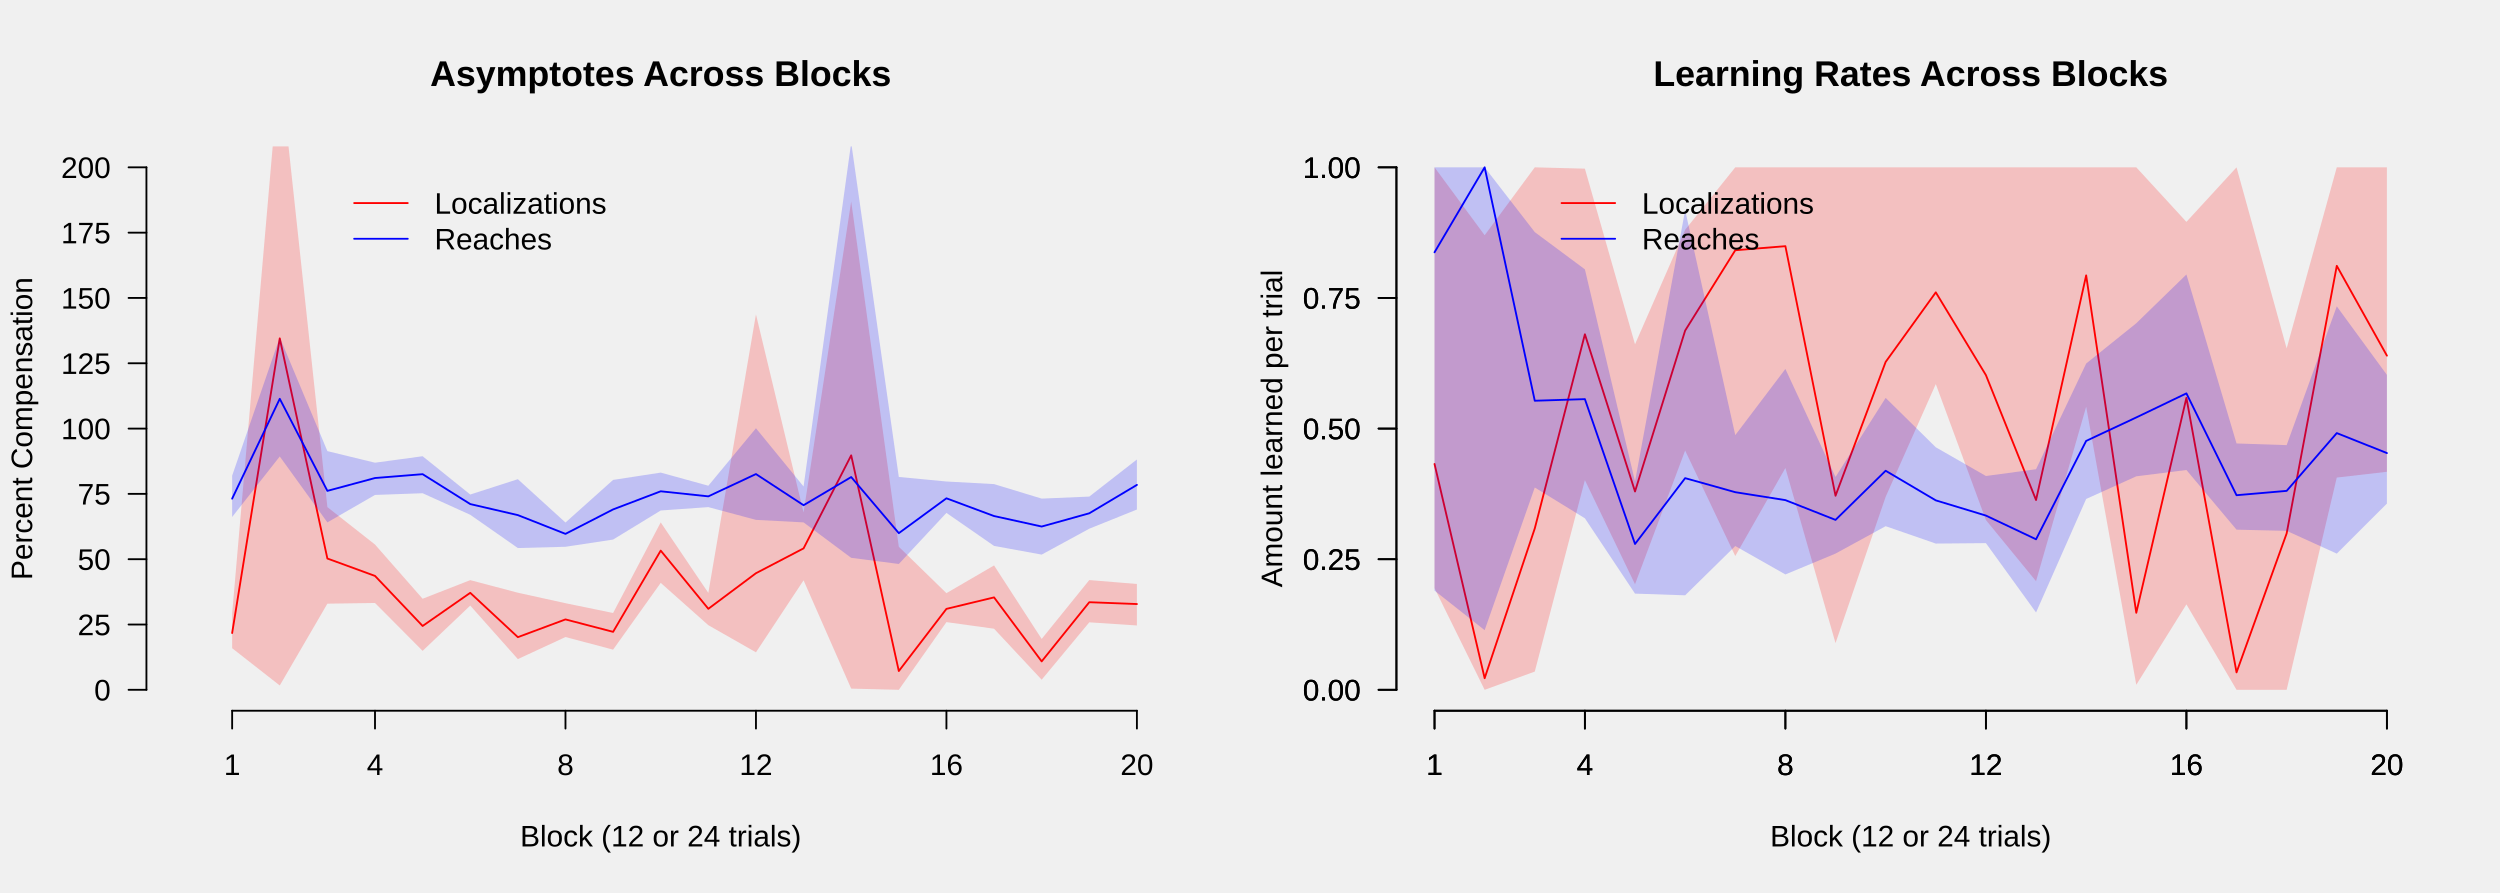
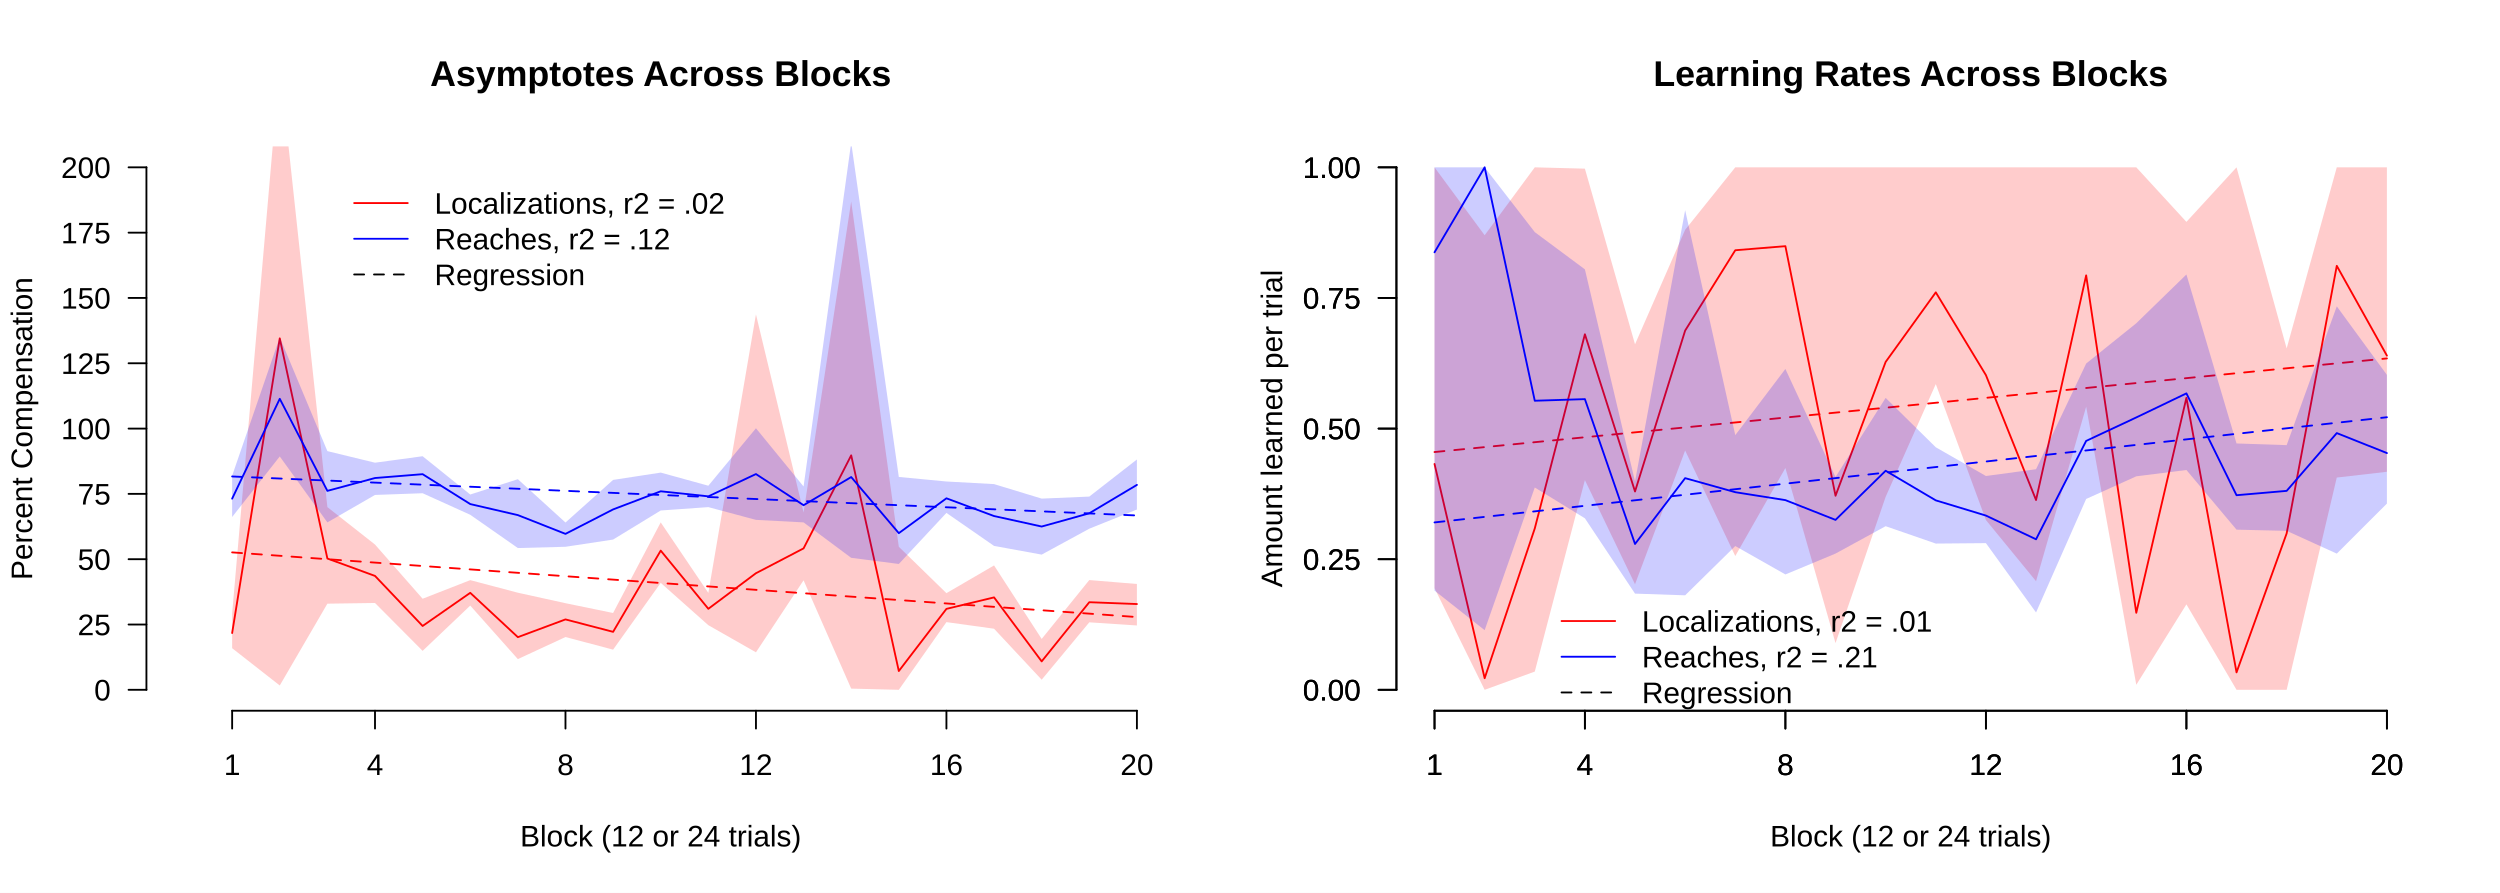
- <svg xmlns="http://www.w3.org/2000/svg" class="svglite" width="1008.00pt" height="360.00pt" viewBox="0 0 1008.00 360.00" version="1.1" id="svg259">
-   <defs id="defs4">
-     <style type="text/css" id="style2">
+ <svg xmlns="http://www.w3.org/2000/svg" class="svglite" width="1008.00pt" height="360.00pt" viewBox="0 0 1008.00 360.00">
+   <defs>
+     <style type="text/css">
    .svglite line, .svglite polyline, .svglite polygon, .svglite path, .svglite rect, .svglite circle {
      fill: none;
      stroke: #000000;
      stroke-linecap: round;
      stroke-linejoin: round;
      stroke-miterlimit: 10.00;
    }
    .svglite text {
      white-space: pre;
    }
  </style>
  </defs>
-   <defs id="defs11">
+   <rect width="100%" height="100%" style="stroke: none; fill: #FFFFFF;" />
+   <defs>
    <clipPath id="cpMC4wMHwxMDA4LjAwfDAuMDB8MzYwLjAw">
-       <rect x="0.00" y="0.00" width="1008.00" height="360.00" id="rect8" />
+       <rect x="0.00" y="0.00" width="1008.00" height="360.00" />
    </clipPath>
  </defs>
-   <g clip-path="url(#cpMC4wMHwxMDA4LjAwfDAuMDB8MzYwLjAw)" id="g13" />
-   <defs id="defs18">
+   <g clip-path="url(#cpMC4wMHwxMDA4LjAwfDAuMDB8MzYwLjAw)">
+ </g>
+   <defs>
    <clipPath id="cpNTkuMDR8NDczLjc2fDU5LjA0fDI4Ni41Ng==">
-       <rect x="59.04" y="59.04" width="414.72" height="227.52" id="rect15" />
+       <rect x="59.04" y="59.04" width="414.72" height="227.52" />
    </clipPath>
  </defs>
-   <g clip-path="url(#cpNTkuMDR8NDczLjc2fDU5LjA0fDI4Ni41Ng==)" id="g22">
-     <polyline points="93.60,255.23 112.80,136.44 132.00,225.20 151.20,232.21 170.40,252.39 189.60,239.03 208.80,256.90 228.00,249.75 247.20,254.76 266.40,222.01 285.60,245.47 304.80,231.12 324.00,221.11 343.20,183.60 362.40,270.56 381.60,245.50 400.80,240.87 420.00,266.67 439.20,242.81 458.40,243.55 " style="stroke-width: 0.75; stroke: #FF0000;" id="polyline20" />
+   <g clip-path="url(#cpNTkuMDR8NDczLjc2fDU5LjA0fDI4Ni41Ng==)">
+     <polyline points="93.60,255.23 112.80,136.44 132.00,225.20 151.20,232.21 170.40,252.39 189.60,239.03 208.80,256.90 228.00,249.75 247.20,254.76 266.40,222.01 285.60,245.47 304.80,231.12 324.00,221.11 343.20,183.60 362.40,270.56 381.60,245.50 400.80,240.87 420.00,266.67 439.20,242.81 458.40,243.55 " style="stroke-width: 0.75; stroke: #FF0000;" />
  </g>
-   <defs id="defs27">
+   <defs>
    <clipPath id="cpMC4wMHw1MDQuMDB8MC4wMHwzNjAuMDA=">
-       <rect x="0.00" y="0.00" width="504.00" height="360.00" id="rect24" />
+       <rect x="0.00" y="0.00" width="504.00" height="360.00" />
    </clipPath>
  </defs>
-   <g clip-path="url(#cpMC4wMHw1MDQuMDB8MC4wMHwzNjAuMDA=)" id="g35">
-     <text x="266.40" y="34.67" text-anchor="middle" style="font-size: 14.40px; font-weight: bold; font-family: &quot;Arial&quot;;" textLength="185.86px" lengthAdjust="spacingAndGlyphs" id="text29">Asymptotes Across Blocks</text>
-     <text x="266.40" y="341.28" text-anchor="middle" style="font-size: 12.00px; font-family: &quot;Arial&quot;;" textLength="113.39px" lengthAdjust="spacingAndGlyphs" id="text31">Block (12 or 24 trials)</text>
-     <text transform="translate(12.96,172.80) rotate(-90)" text-anchor="middle" style="font-size: 12.00px; font-family: &quot;Arial&quot;;" textLength="122.09px" lengthAdjust="spacingAndGlyphs" id="text33">Percent Compensation</text>
+   <g clip-path="url(#cpMC4wMHw1MDQuMDB8MC4wMHwzNjAuMDA=)">
+     <text x="266.40" y="34.67" text-anchor="middle" style="font-size: 14.40px; font-weight: bold; font-family: &quot;Arial&quot;;" textLength="185.86px" lengthAdjust="spacingAndGlyphs">Asymptotes Across Blocks</text>
+     <text x="266.40" y="341.28" text-anchor="middle" style="font-size: 12.00px; font-family: &quot;Arial&quot;;" textLength="113.39px" lengthAdjust="spacingAndGlyphs">Block (12 or 24 trials)</text>
+     <text transform="translate(12.96,172.80) rotate(-90)" text-anchor="middle" style="font-size: 12.00px; font-family: &quot;Arial&quot;;" textLength="122.09px" lengthAdjust="spacingAndGlyphs">Percent Compensation</text>
  </g>
-   <g clip-path="url(#cpMC4wMHwxMDA4LjAwfDAuMDB8MzYwLjAw)" id="g101">
-     <line x1="93.60" y1="286.56" x2="458.40" y2="286.56" style="stroke-width: 0.75;" id="line37" />
-     <line x1="93.60" y1="286.56" x2="93.60" y2="293.76" style="stroke-width: 0.75;" id="line39" />
-     <line x1="151.20" y1="286.56" x2="151.20" y2="293.76" style="stroke-width: 0.75;" id="line41" />
-     <line x1="228.00" y1="286.56" x2="228.00" y2="293.76" style="stroke-width: 0.75;" id="line43" />
-     <line x1="304.80" y1="286.56" x2="304.80" y2="293.76" style="stroke-width: 0.75;" id="line45" />
-     <line x1="381.60" y1="286.56" x2="381.60" y2="293.76" style="stroke-width: 0.75;" id="line47" />
-     <line x1="458.40" y1="286.56" x2="458.40" y2="293.76" style="stroke-width: 0.75;" id="line49" />
-     <text x="93.60" y="312.48" text-anchor="middle" style="font-size: 12.00px; font-family: &quot;Arial&quot;;" textLength="6.67px" lengthAdjust="spacingAndGlyphs" id="text51">1</text>
-     <text x="151.20" y="312.48" text-anchor="middle" style="font-size: 12.00px; font-family: &quot;Arial&quot;;" textLength="6.67px" lengthAdjust="spacingAndGlyphs" id="text53">4</text>
-     <text x="228.00" y="312.48" text-anchor="middle" style="font-size: 12.00px; font-family: &quot;Arial&quot;;" textLength="6.67px" lengthAdjust="spacingAndGlyphs" id="text55">8</text>
-     <text x="304.80" y="312.48" text-anchor="middle" style="font-size: 12.00px; font-family: &quot;Arial&quot;;" textLength="13.35px" lengthAdjust="spacingAndGlyphs" id="text57">12</text>
-     <text x="381.60" y="312.48" text-anchor="middle" style="font-size: 12.00px; font-family: &quot;Arial&quot;;" textLength="13.35px" lengthAdjust="spacingAndGlyphs" id="text59">16</text>
-     <text x="458.40" y="312.48" text-anchor="middle" style="font-size: 12.00px; font-family: &quot;Arial&quot;;" textLength="13.35px" lengthAdjust="spacingAndGlyphs" id="text61">20</text>
-     <line x1="59.04" y1="278.13" x2="59.04" y2="67.47" style="stroke-width: 0.75;" id="line63" />
-     <line x1="59.04" y1="278.13" x2="51.84" y2="278.13" style="stroke-width: 0.75;" id="line65" />
-     <line x1="59.04" y1="251.80" x2="51.84" y2="251.80" style="stroke-width: 0.75;" id="line67" />
-     <line x1="59.04" y1="225.47" x2="51.84" y2="225.47" style="stroke-width: 0.75;" id="line69" />
-     <line x1="59.04" y1="199.13" x2="51.84" y2="199.13" style="stroke-width: 0.75;" id="line71" />
-     <line x1="59.04" y1="172.80" x2="51.84" y2="172.80" style="stroke-width: 0.75;" id="line73" />
-     <line x1="59.04" y1="146.47" x2="51.84" y2="146.47" style="stroke-width: 0.75;" id="line75" />
-     <line x1="59.04" y1="120.13" x2="51.84" y2="120.13" style="stroke-width: 0.75;" id="line77" />
-     <line x1="59.04" y1="93.80" x2="51.84" y2="93.80" style="stroke-width: 0.75;" id="line79" />
-     <line x1="59.04" y1="67.47" x2="51.84" y2="67.47" style="stroke-width: 0.75;" id="line81" />
-     <text x="44.64" y="282.43" text-anchor="end" style="font-size: 12.00px; font-family: &quot;Arial&quot;;" textLength="6.67px" lengthAdjust="spacingAndGlyphs" id="text83">0</text>
-     <text x="44.64" y="256.10" text-anchor="end" style="font-size: 12.00px; font-family: &quot;Arial&quot;;" textLength="13.35px" lengthAdjust="spacingAndGlyphs" id="text85">25</text>
-     <text x="44.64" y="229.77" text-anchor="end" style="font-size: 12.00px; font-family: &quot;Arial&quot;;" textLength="13.35px" lengthAdjust="spacingAndGlyphs" id="text87">50</text>
-     <text x="44.64" y="203.43" text-anchor="end" style="font-size: 12.00px; font-family: &quot;Arial&quot;;" textLength="13.35px" lengthAdjust="spacingAndGlyphs" id="text89">75</text>
-     <text x="44.64" y="177.10" text-anchor="end" style="font-size: 12.00px; font-family: &quot;Arial&quot;;" textLength="20.02px" lengthAdjust="spacingAndGlyphs" id="text91">100</text>
-     <text x="44.64" y="150.77" text-anchor="end" style="font-size: 12.00px; font-family: &quot;Arial&quot;;" textLength="20.02px" lengthAdjust="spacingAndGlyphs" id="text93">125</text>
-     <text x="44.64" y="124.43" text-anchor="end" style="font-size: 12.00px; font-family: &quot;Arial&quot;;" textLength="20.02px" lengthAdjust="spacingAndGlyphs" id="text95">150</text>
-     <text x="44.64" y="98.10" text-anchor="end" style="font-size: 12.00px; font-family: &quot;Arial&quot;;" textLength="20.02px" lengthAdjust="spacingAndGlyphs" id="text97">175</text>
-     <text x="44.64" y="71.77" text-anchor="end" style="font-size: 12.00px; font-family: &quot;Arial&quot;;" textLength="20.02px" lengthAdjust="spacingAndGlyphs" id="text99">200</text>
+   <g clip-path="url(#cpMC4wMHwxMDA4LjAwfDAuMDB8MzYwLjAw)">
+     <line x1="93.60" y1="286.56" x2="458.40" y2="286.56" style="stroke-width: 0.75;" />
+     <line x1="93.60" y1="286.56" x2="93.60" y2="293.76" style="stroke-width: 0.75;" />
+     <line x1="151.20" y1="286.56" x2="151.20" y2="293.76" style="stroke-width: 0.75;" />
+     <line x1="228.00" y1="286.56" x2="228.00" y2="293.76" style="stroke-width: 0.75;" />
+     <line x1="304.80" y1="286.56" x2="304.80" y2="293.76" style="stroke-width: 0.75;" />
+     <line x1="381.60" y1="286.56" x2="381.60" y2="293.76" style="stroke-width: 0.75;" />
+     <line x1="458.40" y1="286.56" x2="458.40" y2="293.76" style="stroke-width: 0.75;" />
+     <text x="93.60" y="312.48" text-anchor="middle" style="font-size: 12.00px; font-family: &quot;Arial&quot;;" textLength="6.67px" lengthAdjust="spacingAndGlyphs">1</text>
+     <text x="151.20" y="312.48" text-anchor="middle" style="font-size: 12.00px; font-family: &quot;Arial&quot;;" textLength="6.67px" lengthAdjust="spacingAndGlyphs">4</text>
+     <text x="228.00" y="312.48" text-anchor="middle" style="font-size: 12.00px; font-family: &quot;Arial&quot;;" textLength="6.67px" lengthAdjust="spacingAndGlyphs">8</text>
+     <text x="304.80" y="312.48" text-anchor="middle" style="font-size: 12.00px; font-family: &quot;Arial&quot;;" textLength="13.35px" lengthAdjust="spacingAndGlyphs">12</text>
+     <text x="381.60" y="312.48" text-anchor="middle" style="font-size: 12.00px; font-family: &quot;Arial&quot;;" textLength="13.35px" lengthAdjust="spacingAndGlyphs">16</text>
+     <text x="458.40" y="312.48" text-anchor="middle" style="font-size: 12.00px; font-family: &quot;Arial&quot;;" textLength="13.35px" lengthAdjust="spacingAndGlyphs">20</text>
+     <line x1="59.04" y1="278.13" x2="59.04" y2="67.47" style="stroke-width: 0.75;" />
+     <line x1="59.04" y1="278.13" x2="51.84" y2="278.13" style="stroke-width: 0.75;" />
+     <line x1="59.04" y1="251.80" x2="51.84" y2="251.80" style="stroke-width: 0.75;" />
+     <line x1="59.04" y1="225.47" x2="51.84" y2="225.47" style="stroke-width: 0.75;" />
+     <line x1="59.04" y1="199.13" x2="51.84" y2="199.13" style="stroke-width: 0.75;" />
+     <line x1="59.04" y1="172.80" x2="51.84" y2="172.80" style="stroke-width: 0.75;" />
+     <line x1="59.04" y1="146.47" x2="51.84" y2="146.47" style="stroke-width: 0.75;" />
+     <line x1="59.04" y1="120.13" x2="51.84" y2="120.13" style="stroke-width: 0.75;" />
+     <line x1="59.04" y1="93.80" x2="51.84" y2="93.80" style="stroke-width: 0.75;" />
+     <line x1="59.04" y1="67.47" x2="51.84" y2="67.47" style="stroke-width: 0.75;" />
+     <text x="44.64" y="282.43" text-anchor="end" style="font-size: 12.00px; font-family: &quot;Arial&quot;;" textLength="6.67px" lengthAdjust="spacingAndGlyphs">0</text>
+     <text x="44.64" y="256.10" text-anchor="end" style="font-size: 12.00px; font-family: &quot;Arial&quot;;" textLength="13.35px" lengthAdjust="spacingAndGlyphs">25</text>
+     <text x="44.64" y="229.77" text-anchor="end" style="font-size: 12.00px; font-family: &quot;Arial&quot;;" textLength="13.35px" lengthAdjust="spacingAndGlyphs">50</text>
+     <text x="44.64" y="203.43" text-anchor="end" style="font-size: 12.00px; font-family: &quot;Arial&quot;;" textLength="13.35px" lengthAdjust="spacingAndGlyphs">75</text>
+     <text x="44.64" y="177.10" text-anchor="end" style="font-size: 12.00px; font-family: &quot;Arial&quot;;" textLength="20.02px" lengthAdjust="spacingAndGlyphs">100</text>
+     <text x="44.64" y="150.77" text-anchor="end" style="font-size: 12.00px; font-family: &quot;Arial&quot;;" textLength="20.02px" lengthAdjust="spacingAndGlyphs">125</text>
+     <text x="44.64" y="124.43" text-anchor="end" style="font-size: 12.00px; font-family: &quot;Arial&quot;;" textLength="20.02px" lengthAdjust="spacingAndGlyphs">150</text>
+     <text x="44.64" y="98.10" text-anchor="end" style="font-size: 12.00px; font-family: &quot;Arial&quot;;" textLength="20.02px" lengthAdjust="spacingAndGlyphs">175</text>
+     <text x="44.64" y="71.77" text-anchor="end" style="font-size: 12.00px; font-family: &quot;Arial&quot;;" textLength="20.02px" lengthAdjust="spacingAndGlyphs">200</text>
  </g>
-   <g clip-path="url(#cpNTkuMDR8NDczLjc2fDU5LjA0fDI4Ni41Ng==)" id="g117">
-     <polygon points="93.60,261.35 112.80,276.39 132.00,243.40 151.20,243.12 170.40,262.43 189.60,244.17 208.80,265.75 228.00,256.85 247.20,261.94 266.40,235.01 285.60,252.08 304.80,263.01 324.00,233.98 343.20,277.65 362.40,278.13 381.60,250.84 400.80,253.50 420.00,274.06 439.20,250.92 458.40,252.19 458.40,235.46 439.20,233.88 420.00,257.62 400.80,227.98 381.60,239.16 362.40,220.45 343.20,81.22 324.00,206.63 304.80,126.75 285.60,239.06 266.40,210.63 247.20,247.16 228.00,243.21 208.80,238.98 189.60,233.91 170.40,241.41 151.20,219.56 132.00,204.46 112.80,26.25 93.60,247.36 " style="stroke-width: 0.75; stroke: none; fill: #FF0000; fill-opacity: 0.20;" id="polygon103" />
-     <polyline points="93.60,201.06 112.80,160.80 132.00,197.92 151.20,192.74 170.40,191.19 189.60,203.24 208.80,207.69 228.00,215.26 247.20,205.40 266.40,198.09 285.60,200.13 304.80,191.14 324.00,203.70 343.20,192.35 362.40,214.97 381.60,200.92 400.80,208.07 420.00,212.30 439.20,206.96 458.40,195.51 " style="stroke-width: 0.75; stroke: #0000FF;" id="polyline105" />
-     <polygon points="93.60,208.45 112.80,184.04 132.00,210.63 151.20,199.56 170.40,198.87 189.60,207.56 208.80,220.97 228.00,220.46 247.20,217.55 266.40,205.83 285.60,204.47 304.80,209.61 324.00,210.63 343.20,224.92 362.40,227.39 381.60,206.80 400.80,220.11 420.00,223.62 439.20,213.17 458.40,205.44 458.40,185.26 439.20,200.22 420.00,201.04 400.80,195.19 381.60,194.14 362.40,192.31 343.20,57.51 324.00,196.15 304.80,172.67 285.60,195.84 266.40,190.55 247.20,193.50 228.00,210.68 208.80,193.21 189.60,199.39 170.40,183.95 151.20,186.56 132.00,181.89 112.80,136.00 93.60,191.80 " style="stroke-width: 0.75; stroke: none; fill: #0000FF; fill-opacity: 0.20;" id="polygon107" />
-     <line x1="142.80" y1="81.87" x2="164.40" y2="81.87" style="stroke-width: 0.75; stroke: #FF0000;" id="line109" />
-     <line x1="142.80" y1="96.27" x2="164.40" y2="96.27" style="stroke-width: 0.75; stroke: #0000FF;" id="line111" />
-     <text x="175.20" y="86.17" style="font-size: 12.00px; font-family: &quot;Arial&quot;;" textLength="69.39px" lengthAdjust="spacingAndGlyphs" id="text113">Localizations</text>
-     <text x="175.20" y="100.57" style="font-size: 12.00px; font-family: &quot;Arial&quot;;" textLength="47.38px" lengthAdjust="spacingAndGlyphs" id="text115">Reaches</text>
+   <g clip-path="url(#cpNTkuMDR8NDczLjc2fDU5LjA0fDI4Ni41Ng==)">
+     <polygon points="93.60,261.35 112.80,276.39 132.00,243.40 151.20,243.12 170.40,262.43 189.60,244.17 208.80,265.75 228.00,256.85 247.20,261.94 266.40,235.01 285.60,252.08 304.80,263.01 324.00,233.98 343.20,277.65 362.40,278.13 381.60,250.84 400.80,253.50 420.00,274.06 439.20,250.92 458.40,252.19 458.40,235.46 439.20,233.88 420.00,257.62 400.80,227.98 381.60,239.16 362.40,220.45 343.20,81.22 324.00,206.63 304.80,126.75 285.60,239.06 266.40,210.63 247.20,247.16 228.00,243.21 208.80,238.98 189.60,233.91 170.40,241.41 151.20,219.56 132.00,204.46 112.80,26.25 93.60,247.36 " style="stroke-width: 0.75; stroke: none; fill: #FF0000; fill-opacity: 0.20;" />
+     <polyline points="93.60,222.72 112.80,224.09 132.00,225.47 151.20,226.84 170.40,228.21 189.60,229.58 208.80,230.96 228.00,232.33 247.20,233.70 266.40,235.07 285.60,236.44 304.80,237.82 324.00,239.19 343.20,240.56 362.40,241.93 381.60,243.31 400.80,244.68 420.00,246.05 439.20,247.42 458.40,248.80 " style="stroke-width: 0.75; stroke: #FF0000; stroke-dasharray: 4.00,4.00;" />
+     <polyline points="93.60,201.06 112.80,160.80 132.00,197.92 151.20,192.74 170.40,191.19 189.60,203.24 208.80,207.69 228.00,215.26 247.20,205.40 266.40,198.09 285.60,200.13 304.80,191.14 324.00,203.70 343.20,192.35 362.40,214.97 381.60,200.92 400.80,208.07 420.00,212.30 439.20,206.96 458.40,195.51 " style="stroke-width: 0.75; stroke: #0000FF;" />
+     <polygon points="93.60,208.45 112.80,184.04 132.00,210.63 151.20,199.56 170.40,198.87 189.60,207.56 208.80,220.97 228.00,220.46 247.20,217.55 266.40,205.83 285.60,204.47 304.80,209.61 324.00,210.63 343.20,224.92 362.40,227.39 381.60,206.80 400.80,220.11 420.00,223.62 439.20,213.17 458.40,205.44 458.40,185.26 439.20,200.22 420.00,201.04 400.80,195.19 381.60,194.14 362.40,192.31 343.20,57.51 324.00,196.15 304.80,172.67 285.60,195.84 266.40,190.55 247.20,193.50 228.00,210.68 208.80,193.21 189.60,199.39 170.40,183.95 151.20,186.56 132.00,181.89 112.80,136.00 93.60,191.80 " style="stroke-width: 0.75; stroke: none; fill: #0000FF; fill-opacity: 0.20;" />
+     <polyline points="93.60,192.11 112.80,192.94 132.00,193.76 151.20,194.59 170.40,195.42 189.60,196.25 208.80,197.07 228.00,197.90 247.20,198.73 266.40,199.56 285.60,200.39 304.80,201.21 324.00,202.04 343.20,202.87 362.40,203.70 381.60,204.53 400.80,205.35 420.00,206.18 439.20,207.01 458.40,207.84 " style="stroke-width: 0.75; stroke: #0000FF; stroke-dasharray: 4.00,4.00;" />
+     <line x1="142.80" y1="81.87" x2="164.40" y2="81.87" style="stroke-width: 0.75; stroke: #FF0000;" />
+     <line x1="142.80" y1="96.27" x2="164.40" y2="96.27" style="stroke-width: 0.75; stroke: #0000FF;" />
+     <line x1="142.80" y1="110.67" x2="164.40" y2="110.67" style="stroke-width: 0.75; stroke-dasharray: 4.00,4.00;" />
+     <text x="175.20" y="86.17" style="font-size: 12.00px; font-family: &quot;Arial&quot;;" textLength="117.09px" lengthAdjust="spacingAndGlyphs">Localizations, r2 = .02</text>
+     <text x="175.20" y="100.57" style="font-size: 12.00px; font-family: &quot;Arial&quot;;" textLength="95.08px" lengthAdjust="spacingAndGlyphs">Reaches, r2 = .12</text>
+     <text x="175.20" y="114.97" style="font-size: 12.00px; font-family: &quot;Arial&quot;;" textLength="60.71px" lengthAdjust="spacingAndGlyphs">Regression</text>
  </g>
-   <defs id="defs122">
+   <defs>
    <clipPath id="cpNTYzLjA0fDk3Ny43Nnw1OS4wNHwyODYuNTY=">
-       <rect x="563.04" y="59.04" width="414.72" height="227.52" id="rect119" />
+       <rect x="563.04" y="59.04" width="414.72" height="227.52" />
    </clipPath>
  </defs>
-   <g clip-path="url(#cpNTYzLjA0fDk3Ny43Nnw1OS4wNHwyODYuNTY=)" id="g126">
-     <polyline points="578.40,187.08 598.61,273.45 618.82,213.07 639.03,134.78 659.24,198.16 679.45,133.29 699.66,100.90 719.87,99.26 740.08,199.88 760.29,145.93 780.51,117.88 800.72,151.25 820.93,201.60 841.14,111.04 861.35,247.07 881.56,160.40 901.77,271.10 921.98,215.07 942.19,107.19 962.40,143.40 " style="stroke-width: 0.75; stroke: #FF0000;" id="polyline124" />
+   <g clip-path="url(#cpNTYzLjA0fDk3Ny43Nnw1OS4wNHwyODYuNTY=)">
+     <polyline points="578.40,187.08 598.61,273.45 618.82,213.07 639.03,134.78 659.24,198.16 679.45,133.29 699.66,100.90 719.87,99.26 740.08,199.88 760.29,145.93 780.51,117.88 800.72,151.25 820.93,201.60 841.14,111.04 861.35,247.07 881.56,160.40 901.77,271.10 921.98,215.07 942.19,107.19 962.40,143.40 " style="stroke-width: 0.75; stroke: #FF0000;" />
  </g>
-   <defs id="defs131">
+   <defs>
    <clipPath id="cpNTA0LjAwfDEwMDguMDB8MC4wMHwzNjAuMDA=">
-       <rect x="504.00" y="0.00" width="504.00" height="360.00" id="rect128" />
+       <rect x="504.00" y="0.00" width="504.00" height="360.00" />
    </clipPath>
  </defs>
-   <g clip-path="url(#cpNTA0LjAwfDEwMDguMDB8MC4wMHwzNjAuMDA=)" id="g139">
-     <text x="770.40" y="34.67" text-anchor="middle" style="font-size: 14.40px; font-weight: bold; font-family: &quot;Arial&quot;;" textLength="207.45px" lengthAdjust="spacingAndGlyphs" id="text133">Learning Rates Across Blocks</text>
-     <text x="770.40" y="341.28" text-anchor="middle" style="font-size: 12.00px; font-family: &quot;Arial&quot;;" textLength="113.39px" lengthAdjust="spacingAndGlyphs" id="text135">Block (12 or 24 trials)</text>
-     <text transform="translate(516.96,172.80) rotate(-90)" text-anchor="middle" style="font-size: 12.00px; font-family: &quot;Arial&quot;;" textLength="128.07px" lengthAdjust="spacingAndGlyphs" id="text137">Amount learned per trial</text>
+   <g clip-path="url(#cpNTA0LjAwfDEwMDguMDB8MC4wMHwzNjAuMDA=)">
+     <text x="770.40" y="34.67" text-anchor="middle" style="font-size: 14.40px; font-weight: bold; font-family: &quot;Arial&quot;;" textLength="207.45px" lengthAdjust="spacingAndGlyphs">Learning Rates Across Blocks</text>
+     <text x="770.40" y="341.28" text-anchor="middle" style="font-size: 12.00px; font-family: &quot;Arial&quot;;" textLength="113.39px" lengthAdjust="spacingAndGlyphs">Block (12 or 24 trials)</text>
+     <text transform="translate(516.96,172.80) rotate(-90)" text-anchor="middle" style="font-size: 12.00px; font-family: &quot;Arial&quot;;" textLength="128.07px" lengthAdjust="spacingAndGlyphs">Amount learned per trial</text>
  </g>
-   <g clip-path="url(#cpMC4wMHwxMDA4LjAwfDAuMDB8MzYwLjAw)" id="g189">
-     <line x1="578.40" y1="286.56" x2="962.40" y2="286.56" style="stroke-width: 0.75;" id="line141" />
-     <line x1="578.40" y1="286.56" x2="578.40" y2="293.76" style="stroke-width: 0.75;" id="line143" />
-     <line x1="639.03" y1="286.56" x2="639.03" y2="293.76" style="stroke-width: 0.75;" id="line145" />
-     <line x1="719.87" y1="286.56" x2="719.87" y2="293.76" style="stroke-width: 0.75;" id="line147" />
-     <line x1="800.72" y1="286.56" x2="800.72" y2="293.76" style="stroke-width: 0.75;" id="line149" />
-     <line x1="881.56" y1="286.56" x2="881.56" y2="293.76" style="stroke-width: 0.75;" id="line151" />
-     <line x1="962.40" y1="286.56" x2="962.40" y2="293.76" style="stroke-width: 0.75;" id="line153" />
-     <text x="578.40" y="312.48" text-anchor="middle" style="font-size: 12.00px; font-family: &quot;Arial&quot;;" textLength="6.67px" lengthAdjust="spacingAndGlyphs" id="text155">1</text>
-     <text x="639.03" y="312.48" text-anchor="middle" style="font-size: 12.00px; font-family: &quot;Arial&quot;;" textLength="6.67px" lengthAdjust="spacingAndGlyphs" id="text157">4</text>
-     <text x="719.87" y="312.48" text-anchor="middle" style="font-size: 12.00px; font-family: &quot;Arial&quot;;" textLength="6.67px" lengthAdjust="spacingAndGlyphs" id="text159">8</text>
-     <text x="800.72" y="312.48" text-anchor="middle" style="font-size: 12.00px; font-family: &quot;Arial&quot;;" textLength="13.35px" lengthAdjust="spacingAndGlyphs" id="text161">12</text>
-     <text x="881.56" y="312.48" text-anchor="middle" style="font-size: 12.00px; font-family: &quot;Arial&quot;;" textLength="13.35px" lengthAdjust="spacingAndGlyphs" id="text163">16</text>
-     <text x="962.40" y="312.48" text-anchor="middle" style="font-size: 12.00px; font-family: &quot;Arial&quot;;" textLength="13.35px" lengthAdjust="spacingAndGlyphs" id="text165">20</text>
-     <line x1="563.04" y1="278.13" x2="563.04" y2="67.47" style="stroke-width: 0.75;" id="line167" />
-     <line x1="563.04" y1="278.13" x2="555.84" y2="278.13" style="stroke-width: 0.75;" id="line169" />
-     <line x1="563.04" y1="225.47" x2="555.84" y2="225.47" style="stroke-width: 0.75;" id="line171" />
-     <line x1="563.04" y1="172.80" x2="555.84" y2="172.80" style="stroke-width: 0.75;" id="line173" />
-     <line x1="563.04" y1="120.13" x2="555.84" y2="120.13" style="stroke-width: 0.75;" id="line175" />
-     <line x1="563.04" y1="67.47" x2="555.84" y2="67.47" style="stroke-width: 0.75;" id="line177" />
-     <text x="548.64" y="282.43" text-anchor="end" style="font-size: 12.00px; font-family: &quot;Arial&quot;;" textLength="23.36px" lengthAdjust="spacingAndGlyphs" id="text179">0.00</text>
-     <text x="548.64" y="229.77" text-anchor="end" style="font-size: 12.00px; font-family: &quot;Arial&quot;;" textLength="23.36px" lengthAdjust="spacingAndGlyphs" id="text181">0.25</text>
-     <text x="548.64" y="177.10" text-anchor="end" style="font-size: 12.00px; font-family: &quot;Arial&quot;;" textLength="23.36px" lengthAdjust="spacingAndGlyphs" id="text183">0.50</text>
-     <text x="548.64" y="124.43" text-anchor="end" style="font-size: 12.00px; font-family: &quot;Arial&quot;;" textLength="23.36px" lengthAdjust="spacingAndGlyphs" id="text185">0.75</text>
-     <text x="548.64" y="71.77" text-anchor="end" style="font-size: 12.00px; font-family: &quot;Arial&quot;;" textLength="23.36px" lengthAdjust="spacingAndGlyphs" id="text187">1.00</text>
+   <g clip-path="url(#cpMC4wMHwxMDA4LjAwfDAuMDB8MzYwLjAw)">
+     <line x1="578.40" y1="286.56" x2="962.40" y2="286.56" style="stroke-width: 0.75;" />
+     <line x1="578.40" y1="286.56" x2="578.40" y2="293.76" style="stroke-width: 0.75;" />
+     <line x1="639.03" y1="286.56" x2="639.03" y2="293.76" style="stroke-width: 0.75;" />
+     <line x1="719.87" y1="286.56" x2="719.87" y2="293.76" style="stroke-width: 0.75;" />
+     <line x1="800.72" y1="286.56" x2="800.72" y2="293.76" style="stroke-width: 0.75;" />
+     <line x1="881.56" y1="286.56" x2="881.56" y2="293.76" style="stroke-width: 0.75;" />
+     <line x1="962.40" y1="286.56" x2="962.40" y2="293.76" style="stroke-width: 0.75;" />
+     <text x="578.40" y="312.48" text-anchor="middle" style="font-size: 12.00px; font-family: &quot;Arial&quot;;" textLength="6.67px" lengthAdjust="spacingAndGlyphs">1</text>
+     <text x="639.03" y="312.48" text-anchor="middle" style="font-size: 12.00px; font-family: &quot;Arial&quot;;" textLength="6.67px" lengthAdjust="spacingAndGlyphs">4</text>
+     <text x="719.87" y="312.48" text-anchor="middle" style="font-size: 12.00px; font-family: &quot;Arial&quot;;" textLength="6.67px" lengthAdjust="spacingAndGlyphs">8</text>
+     <text x="800.72" y="312.48" text-anchor="middle" style="font-size: 12.00px; font-family: &quot;Arial&quot;;" textLength="13.35px" lengthAdjust="spacingAndGlyphs">12</text>
+     <text x="881.56" y="312.48" text-anchor="middle" style="font-size: 12.00px; font-family: &quot;Arial&quot;;" textLength="13.35px" lengthAdjust="spacingAndGlyphs">16</text>
+     <text x="962.40" y="312.48" text-anchor="middle" style="font-size: 12.00px; font-family: &quot;Arial&quot;;" textLength="13.35px" lengthAdjust="spacingAndGlyphs">20</text>
+     <line x1="563.04" y1="278.13" x2="563.04" y2="67.47" style="stroke-width: 0.75;" />
+     <line x1="563.04" y1="278.13" x2="555.84" y2="278.13" style="stroke-width: 0.75;" />
+     <line x1="563.04" y1="225.47" x2="555.84" y2="225.47" style="stroke-width: 0.75;" />
+     <line x1="563.04" y1="172.80" x2="555.84" y2="172.80" style="stroke-width: 0.75;" />
+     <line x1="563.04" y1="120.13" x2="555.84" y2="120.13" style="stroke-width: 0.75;" />
+     <line x1="563.04" y1="67.47" x2="555.84" y2="67.47" style="stroke-width: 0.75;" />
+     <text x="548.64" y="282.43" text-anchor="end" style="font-size: 12.00px; font-family: &quot;Arial&quot;;" textLength="23.36px" lengthAdjust="spacingAndGlyphs">0.00</text>
+     <text x="548.64" y="229.77" text-anchor="end" style="font-size: 12.00px; font-family: &quot;Arial&quot;;" textLength="23.36px" lengthAdjust="spacingAndGlyphs">0.25</text>
+     <text x="548.64" y="177.10" text-anchor="end" style="font-size: 12.00px; font-family: &quot;Arial&quot;;" textLength="23.36px" lengthAdjust="spacingAndGlyphs">0.50</text>
+     <text x="548.64" y="124.43" text-anchor="end" style="font-size: 12.00px; font-family: &quot;Arial&quot;;" textLength="23.36px" lengthAdjust="spacingAndGlyphs">0.75</text>
+     <text x="548.64" y="71.77" text-anchor="end" style="font-size: 12.00px; font-family: &quot;Arial&quot;;" textLength="23.36px" lengthAdjust="spacingAndGlyphs">1.00</text>
  </g>
-   <g clip-path="url(#cpNTYzLjA0fDk3Ny43Nnw1OS4wNHwyODYuNTY=)" id="g195">
-     <polygon points="578.40,237.14 598.61,278.13 618.82,270.78 639.03,193.57 659.24,235.57 679.45,181.65 699.66,224.19 719.87,188.70 740.08,259.30 760.29,200.33 780.51,154.86 800.72,209.68 820.93,234.34 841.14,163.99 861.35,276.11 881.56,243.68 901.77,278.13 921.98,278.13 942.19,192.55 962.40,190.22 962.40,67.47 942.19,67.47 921.98,140.49 901.77,67.47 881.56,89.46 861.35,67.47 841.14,67.47 820.93,67.47 800.72,67.47 780.51,67.47 760.29,67.47 740.08,67.47 719.87,67.47 699.66,67.47 679.45,92.65 659.24,138.82 639.03,68.00 618.82,67.47 598.61,94.85 578.40,67.47 " style="stroke-width: 0.75; stroke: none; fill: #FF0000; fill-opacity: 0.20;" id="polygon191" />
-     <polyline points="578.40,101.73 598.61,67.47 618.82,161.58 639.03,160.93 659.24,219.33 679.45,192.79 699.66,198.45 719.87,201.65 740.08,209.62 760.29,189.81 780.51,201.75 800.72,207.88 820.93,217.44 841.14,177.77 861.35,168.31 881.56,158.61 901.77,199.67 921.98,197.92 942.19,174.62 962.40,182.68 " style="stroke-width: 0.75; stroke: #0000FF;" id="polyline193" />
+   <g clip-path="url(#cpNTYzLjA0fDk3Ny43Nnw1OS4wNHwyODYuNTY=)">
+     <polygon points="578.40,237.14 598.61,278.13 618.82,270.78 639.03,193.57 659.24,235.57 679.45,181.65 699.66,224.19 719.87,188.70 740.08,259.30 760.29,200.33 780.51,154.86 800.72,209.68 820.93,234.34 841.14,163.99 861.35,276.11 881.56,243.68 901.77,278.13 921.98,278.13 942.19,192.55 962.40,190.22 962.40,67.47 942.19,67.47 921.98,140.49 901.77,67.47 881.56,89.46 861.35,67.47 841.14,67.47 820.93,67.47 800.72,67.47 780.51,67.47 760.29,67.47 740.08,67.47 719.87,67.47 699.66,67.47 679.45,92.65 659.24,138.82 639.03,68.00 618.82,67.47 598.61,94.85 578.40,67.47 " style="stroke-width: 0.75; stroke: none; fill: #FF0000; fill-opacity: 0.20;" />
+     <polyline points="578.40,182.26 598.61,180.28 618.82,178.29 639.03,176.30 659.24,174.32 679.45,172.33 699.66,170.34 719.87,168.36 740.08,166.37 760.29,164.39 780.51,162.40 800.72,160.41 820.93,158.43 841.14,156.44 861.35,154.45 881.56,152.47 901.77,150.48 921.98,148.49 942.19,146.51 962.40,144.52 " style="stroke-width: 0.75; stroke: #FF0000; stroke-dasharray: 4.00,4.00;" />
+     <polyline points="578.40,101.73 598.61,67.47 618.82,161.58 639.03,160.93 659.24,219.33 679.45,192.79 699.66,198.45 719.87,201.65 740.08,209.62 760.29,189.81 780.51,201.75 800.72,207.88 820.93,217.44 841.14,177.77 861.35,168.31 881.56,158.61 901.77,199.67 921.98,197.92 942.19,174.62 962.40,182.68 " style="stroke-width: 0.75; stroke: #0000FF;" />
  </g>
-   <g clip-path="url(#cpMC4wMHwxMDA4LjAwfDAuMDB8MzYwLjAw)" id="g245">
-     <line x1="578.40" y1="286.56" x2="962.40" y2="286.56" style="stroke-width: 0.75;" id="line197" />
-     <line x1="578.40" y1="286.56" x2="578.40" y2="293.76" style="stroke-width: 0.75;" id="line199" />
-     <line x1="639.03" y1="286.56" x2="639.03" y2="293.76" style="stroke-width: 0.75;" id="line201" />
-     <line x1="719.87" y1="286.56" x2="719.87" y2="293.76" style="stroke-width: 0.75;" id="line203" />
-     <line x1="800.72" y1="286.56" x2="800.72" y2="293.76" style="stroke-width: 0.75;" id="line205" />
-     <line x1="881.56" y1="286.56" x2="881.56" y2="293.76" style="stroke-width: 0.75;" id="line207" />
-     <line x1="962.40" y1="286.56" x2="962.40" y2="293.76" style="stroke-width: 0.75;" id="line209" />
-     <text x="578.40" y="312.48" text-anchor="middle" style="font-size: 12.00px; font-family: &quot;Arial&quot;;" textLength="6.67px" lengthAdjust="spacingAndGlyphs" id="text211">1</text>
-     <text x="639.03" y="312.48" text-anchor="middle" style="font-size: 12.00px; font-family: &quot;Arial&quot;;" textLength="6.67px" lengthAdjust="spacingAndGlyphs" id="text213">4</text>
-     <text x="719.87" y="312.48" text-anchor="middle" style="font-size: 12.00px; font-family: &quot;Arial&quot;;" textLength="6.67px" lengthAdjust="spacingAndGlyphs" id="text215">8</text>
-     <text x="800.72" y="312.48" text-anchor="middle" style="font-size: 12.00px; font-family: &quot;Arial&quot;;" textLength="13.35px" lengthAdjust="spacingAndGlyphs" id="text217">12</text>
-     <text x="881.56" y="312.48" text-anchor="middle" style="font-size: 12.00px; font-family: &quot;Arial&quot;;" textLength="13.35px" lengthAdjust="spacingAndGlyphs" id="text219">16</text>
-     <text x="962.40" y="312.48" text-anchor="middle" style="font-size: 12.00px; font-family: &quot;Arial&quot;;" textLength="13.35px" lengthAdjust="spacingAndGlyphs" id="text221">20</text>
-     <line x1="563.04" y1="278.13" x2="563.04" y2="67.47" style="stroke-width: 0.75;" id="line223" />
-     <line x1="563.04" y1="278.13" x2="555.84" y2="278.13" style="stroke-width: 0.75;" id="line225" />
-     <line x1="563.04" y1="225.47" x2="555.84" y2="225.47" style="stroke-width: 0.75;" id="line227" />
-     <line x1="563.04" y1="172.80" x2="555.84" y2="172.80" style="stroke-width: 0.75;" id="line229" />
-     <line x1="563.04" y1="120.13" x2="555.84" y2="120.13" style="stroke-width: 0.75;" id="line231" />
-     <line x1="563.04" y1="67.47" x2="555.84" y2="67.47" style="stroke-width: 0.75;" id="line233" />
-     <text x="548.64" y="282.43" text-anchor="end" style="font-size: 12.00px; font-family: &quot;Arial&quot;;" textLength="23.36px" lengthAdjust="spacingAndGlyphs" id="text235">0.00</text>
-     <text x="548.64" y="229.77" text-anchor="end" style="font-size: 12.00px; font-family: &quot;Arial&quot;;" textLength="23.36px" lengthAdjust="spacingAndGlyphs" id="text237">0.25</text>
-     <text x="548.64" y="177.10" text-anchor="end" style="font-size: 12.00px; font-family: &quot;Arial&quot;;" textLength="23.36px" lengthAdjust="spacingAndGlyphs" id="text239">0.50</text>
-     <text x="548.64" y="124.43" text-anchor="end" style="font-size: 12.00px; font-family: &quot;Arial&quot;;" textLength="23.36px" lengthAdjust="spacingAndGlyphs" id="text241">0.75</text>
-     <text x="548.64" y="71.77" text-anchor="end" style="font-size: 12.00px; font-family: &quot;Arial&quot;;" textLength="23.36px" lengthAdjust="spacingAndGlyphs" id="text243">1.00</text>
+   <g clip-path="url(#cpMC4wMHwxMDA4LjAwfDAuMDB8MzYwLjAw)">
+     <line x1="578.40" y1="286.56" x2="962.40" y2="286.56" style="stroke-width: 0.75;" />
+     <line x1="578.40" y1="286.56" x2="578.40" y2="293.76" style="stroke-width: 0.75;" />
+     <line x1="639.03" y1="286.56" x2="639.03" y2="293.76" style="stroke-width: 0.75;" />
+     <line x1="719.87" y1="286.56" x2="719.87" y2="293.76" style="stroke-width: 0.75;" />
+     <line x1="800.72" y1="286.56" x2="800.72" y2="293.76" style="stroke-width: 0.75;" />
+     <line x1="881.56" y1="286.56" x2="881.56" y2="293.76" style="stroke-width: 0.75;" />
+     <line x1="962.40" y1="286.56" x2="962.40" y2="293.76" style="stroke-width: 0.75;" />
+     <text x="578.40" y="312.48" text-anchor="middle" style="font-size: 12.00px; font-family: &quot;Arial&quot;;" textLength="6.67px" lengthAdjust="spacingAndGlyphs">1</text>
+     <text x="639.03" y="312.48" text-anchor="middle" style="font-size: 12.00px; font-family: &quot;Arial&quot;;" textLength="6.67px" lengthAdjust="spacingAndGlyphs">4</text>
+     <text x="719.87" y="312.48" text-anchor="middle" style="font-size: 12.00px; font-family: &quot;Arial&quot;;" textLength="6.67px" lengthAdjust="spacingAndGlyphs">8</text>
+     <text x="800.72" y="312.48" text-anchor="middle" style="font-size: 12.00px; font-family: &quot;Arial&quot;;" textLength="13.35px" lengthAdjust="spacingAndGlyphs">12</text>
+     <text x="881.56" y="312.48" text-anchor="middle" style="font-size: 12.00px; font-family: &quot;Arial&quot;;" textLength="13.35px" lengthAdjust="spacingAndGlyphs">16</text>
+     <text x="962.40" y="312.48" text-anchor="middle" style="font-size: 12.00px; font-family: &quot;Arial&quot;;" textLength="13.35px" lengthAdjust="spacingAndGlyphs">20</text>
+     <line x1="563.04" y1="278.13" x2="563.04" y2="67.47" style="stroke-width: 0.75;" />
+     <line x1="563.04" y1="278.13" x2="555.84" y2="278.13" style="stroke-width: 0.75;" />
+     <line x1="563.04" y1="225.47" x2="555.84" y2="225.47" style="stroke-width: 0.75;" />
+     <line x1="563.04" y1="172.80" x2="555.84" y2="172.80" style="stroke-width: 0.75;" />
+     <line x1="563.04" y1="120.13" x2="555.84" y2="120.13" style="stroke-width: 0.75;" />
+     <line x1="563.04" y1="67.47" x2="555.84" y2="67.47" style="stroke-width: 0.75;" />
+     <text x="548.64" y="282.43" text-anchor="end" style="font-size: 12.00px; font-family: &quot;Arial&quot;;" textLength="23.36px" lengthAdjust="spacingAndGlyphs">0.00</text>
+     <text x="548.64" y="229.77" text-anchor="end" style="font-size: 12.00px; font-family: &quot;Arial&quot;;" textLength="23.36px" lengthAdjust="spacingAndGlyphs">0.25</text>
+     <text x="548.64" y="177.10" text-anchor="end" style="font-size: 12.00px; font-family: &quot;Arial&quot;;" textLength="23.36px" lengthAdjust="spacingAndGlyphs">0.50</text>
+     <text x="548.64" y="124.43" text-anchor="end" style="font-size: 12.00px; font-family: &quot;Arial&quot;;" textLength="23.36px" lengthAdjust="spacingAndGlyphs">0.75</text>
+     <text x="548.64" y="71.77" text-anchor="end" style="font-size: 12.00px; font-family: &quot;Arial&quot;;" textLength="23.36px" lengthAdjust="spacingAndGlyphs">1.00</text>
  </g>
-   <g clip-path="url(#cpNTYzLjA0fDk3Ny43Nnw1OS4wNHwyODYuNTY=)" id="g257">
-     <polygon points="578.40,238.13 598.61,254.09 618.82,196.56 639.03,208.98 659.24,239.35 679.45,240.03 699.66,220.16 719.87,231.62 740.08,223.20 760.29,212.16 780.51,219.17 800.72,218.99 820.93,246.95 841.14,201.18 861.35,192.05 881.56,189.50 901.77,213.56 921.98,214.04 942.19,223.22 962.40,203.04 962.40,151.16 942.19,123.51 921.98,179.48 901.77,178.80 881.56,110.67 861.35,130.33 841.14,146.58 820.93,189.19 800.72,191.92 780.51,180.34 760.29,160.43 740.08,192.31 719.87,148.76 699.66,175.45 679.45,84.74 659.24,194.13 639.03,108.60 618.82,93.59 598.61,67.47 578.40,67.47 " style="stroke-width: 0.75; stroke: none; fill: #0000FF; fill-opacity: 0.20;" id="polygon247" />
-     <line x1="629.62" y1="81.87" x2="651.22" y2="81.87" style="stroke-width: 0.75; stroke: #FF0000;" id="line249" />
-     <line x1="629.62" y1="96.27" x2="651.22" y2="96.27" style="stroke-width: 0.75; stroke: #0000FF;" id="line251" />
-     <text x="662.02" y="86.17" style="font-size: 12.00px; font-family: &quot;Arial&quot;;" textLength="69.39px" lengthAdjust="spacingAndGlyphs" id="text253">Localizations</text>
-     <text x="662.02" y="100.57" style="font-size: 12.00px; font-family: &quot;Arial&quot;;" textLength="47.38px" lengthAdjust="spacingAndGlyphs" id="text255">Reaches</text>
+   <g clip-path="url(#cpNTYzLjA0fDk3Ny43Nnw1OS4wNHwyODYuNTY=)">
+     <polygon points="578.40,238.13 598.61,254.09 618.82,196.56 639.03,208.98 659.24,239.35 679.45,240.03 699.66,220.16 719.87,231.62 740.08,223.20 760.29,212.16 780.51,219.17 800.72,218.99 820.93,246.95 841.14,201.18 861.35,192.05 881.56,189.50 901.77,213.56 921.98,214.04 942.19,223.22 962.40,203.04 962.40,151.16 942.19,123.51 921.98,179.48 901.77,178.80 881.56,110.67 861.35,130.33 841.14,146.58 820.93,189.19 800.72,191.92 780.51,180.34 760.29,160.43 740.08,192.31 719.87,148.76 699.66,175.45 679.45,84.74 659.24,194.13 639.03,108.60 618.82,93.59 598.61,67.47 578.40,67.47 " style="stroke-width: 0.75; stroke: none; fill: #0000FF; fill-opacity: 0.20;" />
+     <polyline points="578.40,210.64 598.61,208.41 618.82,206.18 639.03,203.94 659.24,201.71 679.45,199.48 699.66,197.25 719.87,195.01 740.08,192.78 760.29,190.55 780.51,188.32 800.72,186.08 820.93,183.85 841.14,181.62 861.35,179.39 881.56,177.15 901.77,174.92 921.98,172.69 942.19,170.46 962.40,168.23 " style="stroke-width: 0.75; stroke: #0000FF; stroke-dasharray: 4.00,4.00;" />
+     <line x1="629.62" y1="250.40" x2="651.22" y2="250.40" style="stroke-width: 0.75; stroke: #FF0000;" />
+     <line x1="629.62" y1="264.80" x2="651.22" y2="264.80" style="stroke-width: 0.75; stroke: #0000FF;" />
+     <line x1="629.62" y1="279.20" x2="651.22" y2="279.20" style="stroke-width: 0.75; stroke-dasharray: 4.00,4.00;" />
+     <text x="662.02" y="254.70" style="font-size: 12.00px; font-family: &quot;Arial&quot;;" textLength="117.09px" lengthAdjust="spacingAndGlyphs">Localizations, r2 = .01</text>
+     <text x="662.02" y="269.10" style="font-size: 12.00px; font-family: &quot;Arial&quot;;" textLength="95.08px" lengthAdjust="spacingAndGlyphs">Reaches, r2 = .21</text>
+     <text x="662.02" y="283.50" style="font-size: 12.00px; font-family: &quot;Arial&quot;;" textLength="60.71px" lengthAdjust="spacingAndGlyphs">Regression</text>
  </g>
</svg>
